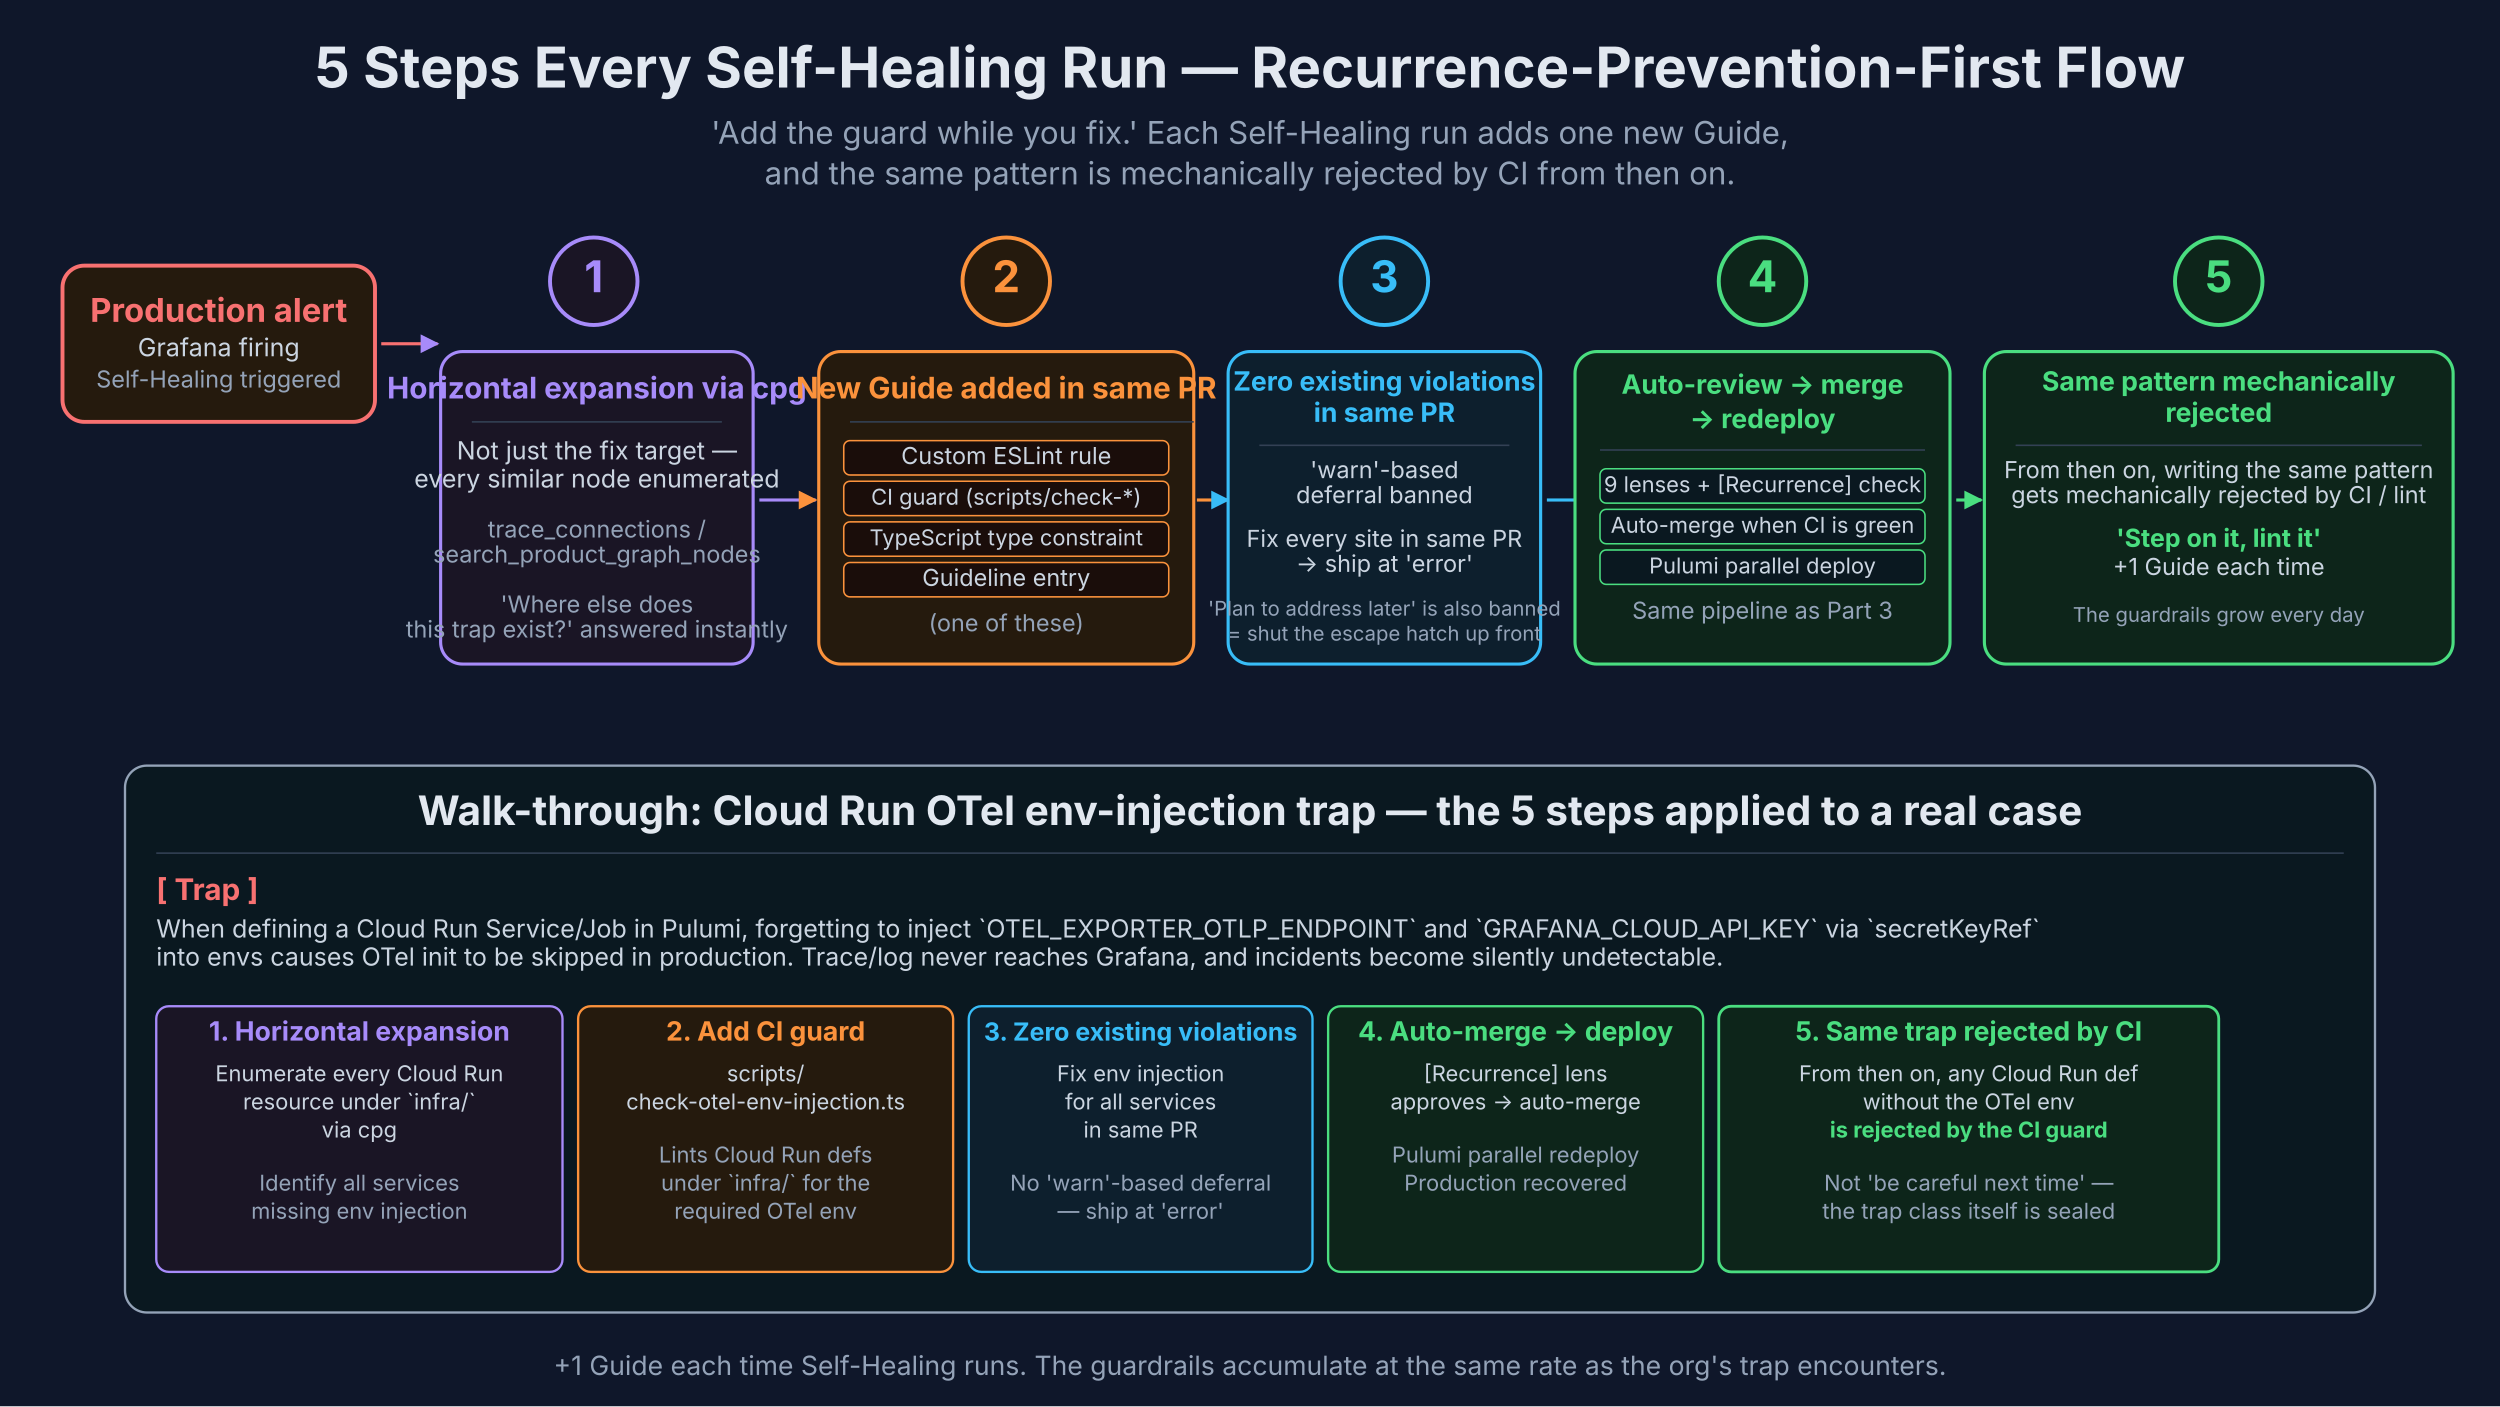
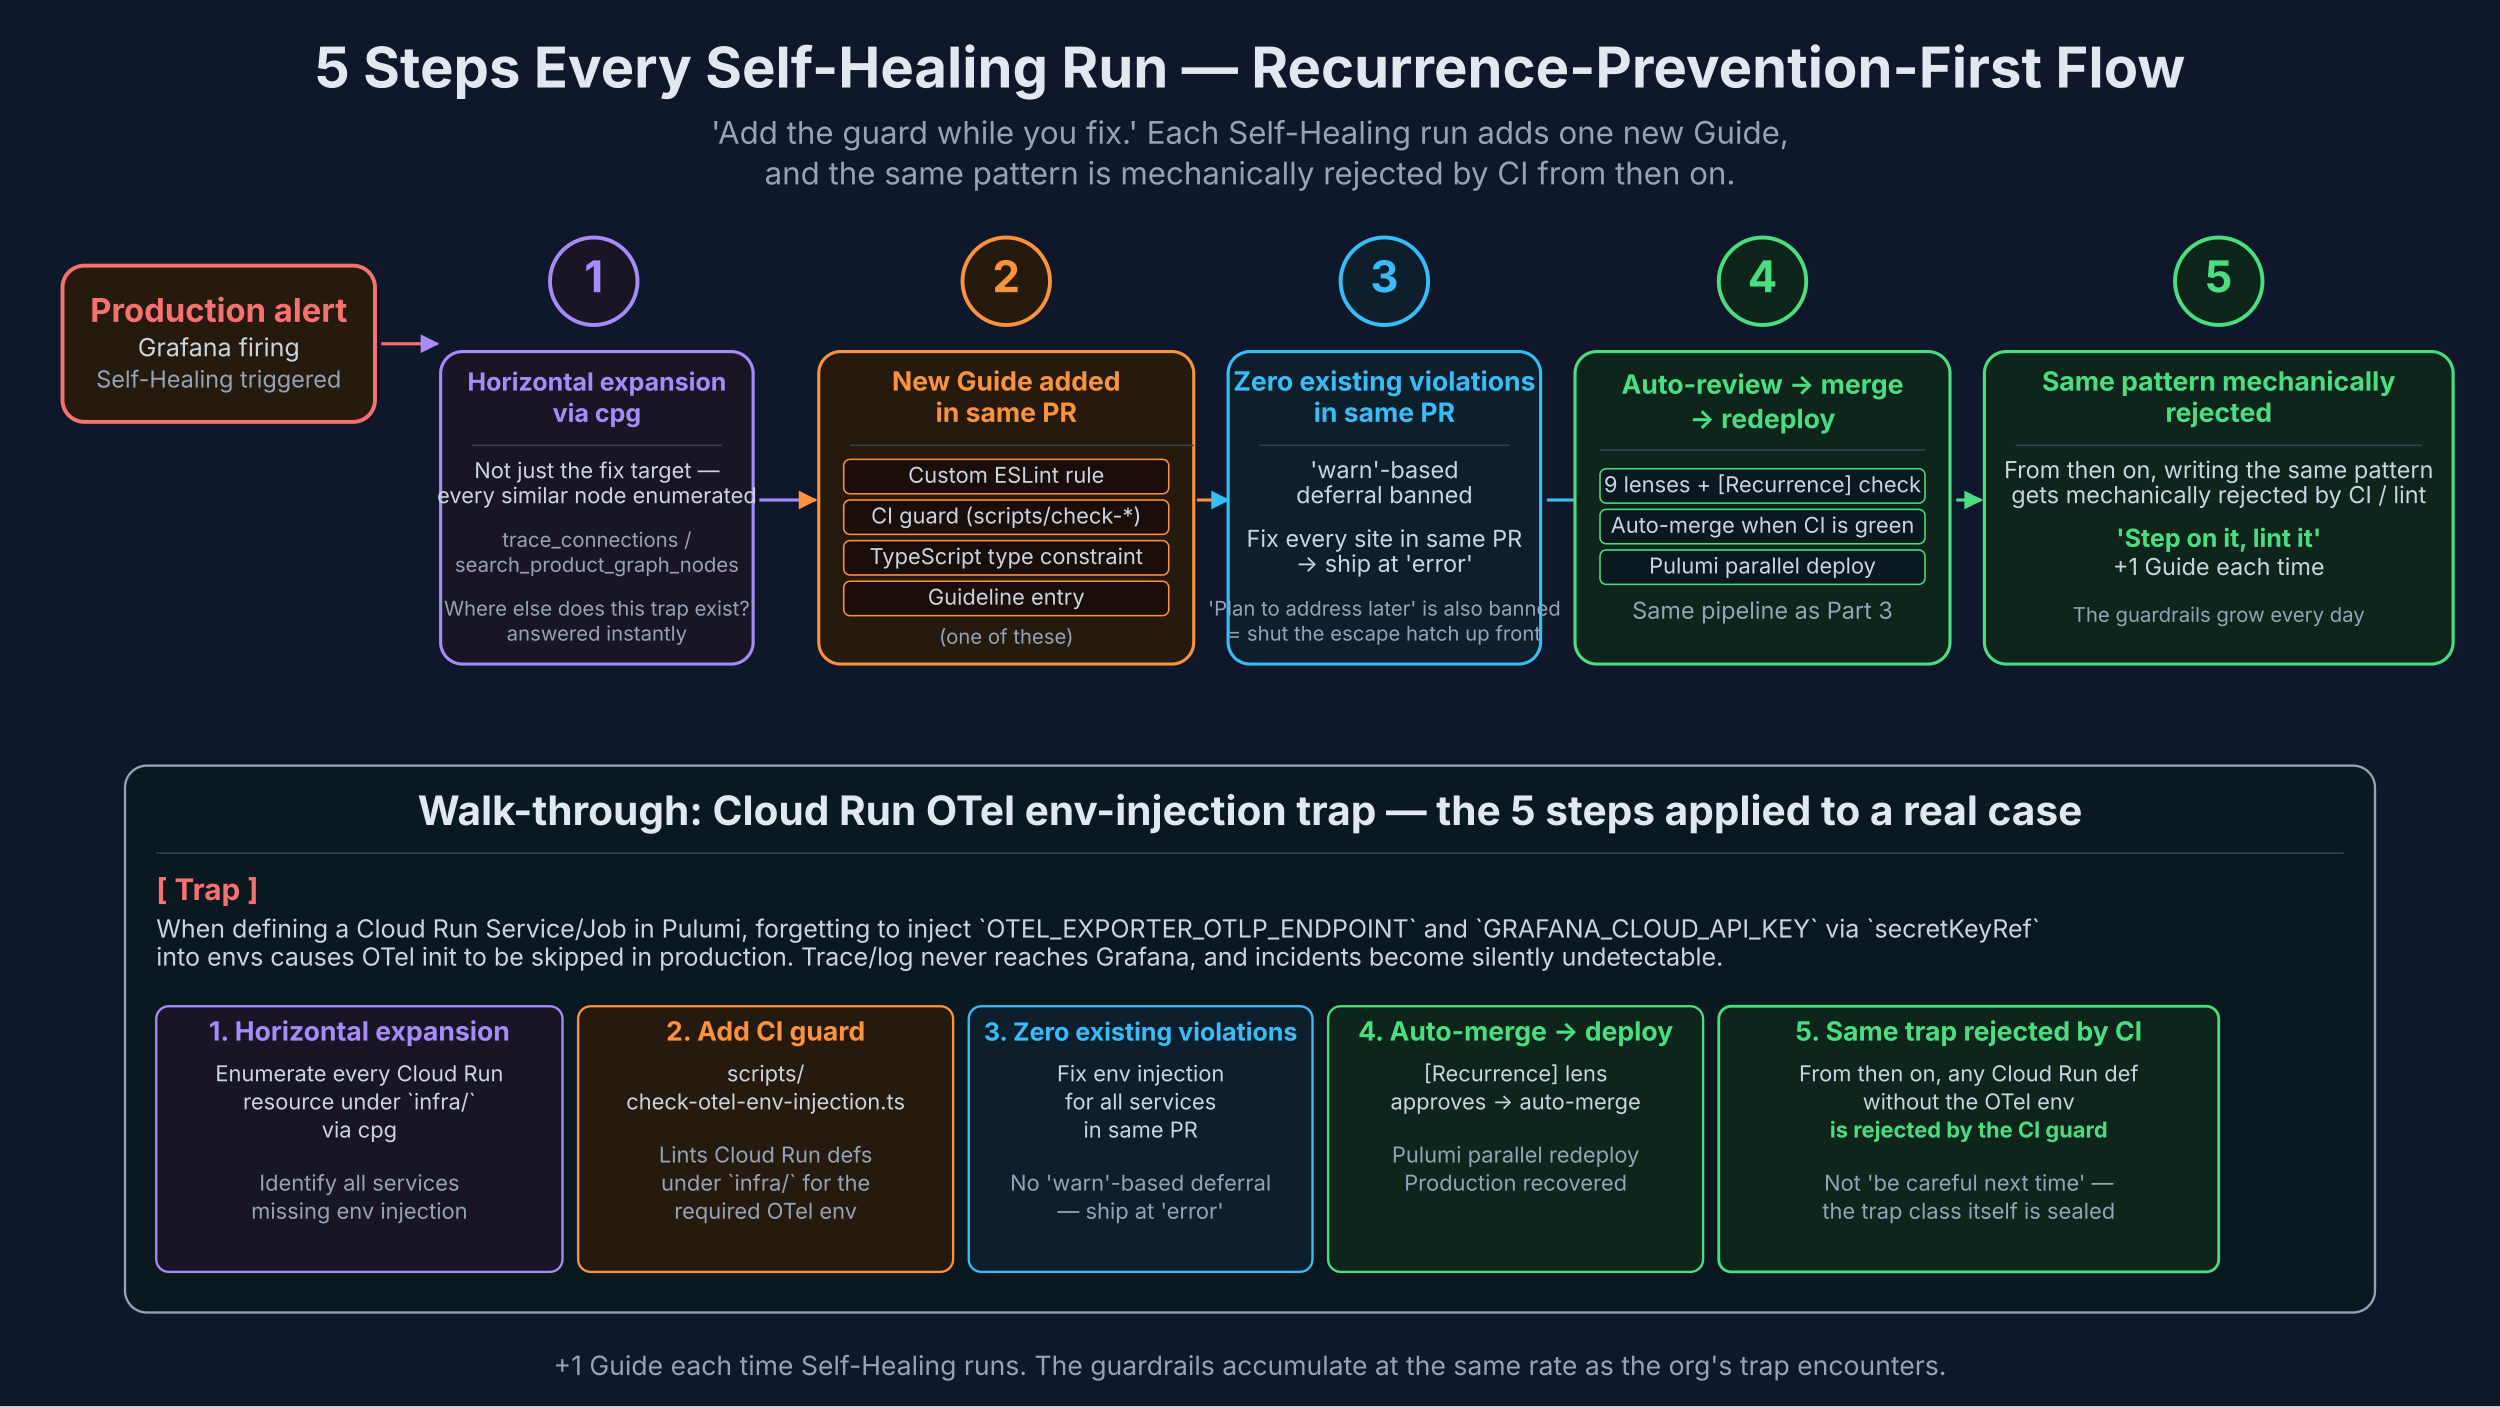
<svg xmlns="http://www.w3.org/2000/svg" width="1600" height="900" viewBox="0 0 1600 900">
  <rect width="1600" height="900" fill="#0f172a" />
  <defs>
    <marker id="a-94a3b8" viewBox="0 0 10 10" refX="9" refY="5" markerWidth="6" markerHeight="6" orient="auto-start-reverse">
      <path d="M 0 0 L 10 5 L 0 10 z" fill="#94a3b8" />
    </marker>
    <marker id="a-4ade80" viewBox="0 0 10 10" refX="9" refY="5" markerWidth="6" markerHeight="6" orient="auto-start-reverse">
      <path d="M 0 0 L 10 5 L 0 10 z" fill="#4ade80" />
    </marker>
    <marker id="a-38bdf8" viewBox="0 0 10 10" refX="9" refY="5" markerWidth="6" markerHeight="6" orient="auto-start-reverse">
      <path d="M 0 0 L 10 5 L 0 10 z" fill="#38bdf8" />
    </marker>
    <marker id="a-fb923c" viewBox="0 0 10 10" refX="9" refY="5" markerWidth="6" markerHeight="6" orient="auto-start-reverse">
      <path d="M 0 0 L 10 5 L 0 10 z" fill="#fb923c" />
    </marker>
    <marker id="a-a78bfa" viewBox="0 0 10 10" refX="9" refY="5" markerWidth="6" markerHeight="6" orient="auto-start-reverse">
      <path d="M 0 0 L 10 5 L 0 10 z" fill="#a78bfa" />
    </marker>
  </defs>
  <text x="800" y="56" font-size="36" fill="#e2e8f0" text-anchor="middle" font-weight="bold" font-family="Inter, Noto Sans, system-ui, sans-serif">5 Steps Every Self-Healing Run — Recurrence-Prevention-First Flow</text>
  <text x="800" y="92" font-size="20" fill="#94a3b8" text-anchor="middle" font-family="Inter, Noto Sans, system-ui, sans-serif">'Add the guard while you fix.' Each Self-Healing run adds one new Guide,</text>
  <text x="800" y="118" font-size="20" fill="#94a3b8" text-anchor="middle" font-family="Inter, Noto Sans, system-ui, sans-serif">and the same pattern is mechanically rejected by CI from then on.</text>
  <g font-family="Inter, Noto Sans, system-ui, sans-serif">
    <rect x="40" y="170" width="200" height="100" rx="14" fill="#251a0d" stroke="#f87171" stroke-width="2.5" />
    <text x="140" y="206" font-size="21" fill="#f87171" text-anchor="middle" font-weight="bold">Production alert</text>
    <text x="140" y="228" font-size="16" fill="#cbd5e1" text-anchor="middle">Grafana firing</text>
    <text x="140" y="248" font-size="15" fill="#94a3b8" text-anchor="middle">Self-Healing triggered</text>
  </g>
  <line x1="244" y1="220" x2="280" y2="220" stroke="#f87171" stroke-width="2" marker-end="url(#a-a78bfa)" />
  <g font-family="Inter, Noto Sans, system-ui, sans-serif">
    <circle cx="380" cy="180" r="28" fill="#1a1525" stroke="#a78bfa" stroke-width="2.5" />
    <text x="380" y="187" font-size="28" fill="#a78bfa" text-anchor="middle" font-weight="bold">1</text>
    <rect x="282" y="225" width="200" height="200" rx="14" fill="#1a1525" stroke="#a78bfa" stroke-width="2" />
-     <text x="382" y="255" font-size="19" fill="#a78bfa" text-anchor="middle" font-weight="bold">Horizontal expansion via cpg</text>
-     <line x1="302" y1="270" x2="462" y2="270" stroke="#334155" stroke-width="1" />
-     <text x="382" y="294" font-size="16" fill="#cbd5e1" text-anchor="middle">Not just the fix target —</text>
-     <text x="382" y="312" font-size="16" fill="#cbd5e1" text-anchor="middle">every similar node enumerated</text>
-     <text x="382" y="344" font-size="15" fill="#94a3b8" text-anchor="middle">trace_connections /</text>
-     <text x="382" y="360" font-size="15" fill="#94a3b8" text-anchor="middle">search_product_graph_nodes</text>
-     <text x="382" y="392" font-size="15" fill="#94a3b8" text-anchor="middle">'Where else does</text>
-     <text x="382" y="408" font-size="15" fill="#94a3b8" text-anchor="middle">this trap exist?' answered instantly</text>
+     <text x="382" y="250" font-size="16" fill="#a78bfa" text-anchor="middle" font-weight="bold">Horizontal expansion</text>
+     <text x="382" y="270" font-size="16" fill="#a78bfa" text-anchor="middle" font-weight="bold">via cpg</text>
+     <line x1="302" y1="285" x2="462" y2="285" stroke="#334155" stroke-width="1" />
+     <text x="382" y="306" font-size="14" fill="#cbd5e1" text-anchor="middle">Not just the fix target —</text>
+     <text x="382" y="322" font-size="14" fill="#cbd5e1" text-anchor="middle">every similar node enumerated</text>
+     <text x="382" y="350" font-size="13" fill="#94a3b8" text-anchor="middle">trace_connections /</text>
+     <text x="382" y="366" font-size="13" fill="#94a3b8" text-anchor="middle">search_product_graph_nodes</text>
+     <text x="382" y="394" font-size="13" fill="#94a3b8" text-anchor="middle">'Where else does this trap exist?'</text>
+     <text x="382" y="410" font-size="13" fill="#94a3b8" text-anchor="middle">answered instantly</text>
  </g>
  <line x1="486" y1="320" x2="522" y2="320" stroke="#a78bfa" stroke-width="2" marker-end="url(#a-fb923c)" />
  <g font-family="Inter, Noto Sans, system-ui, sans-serif">
    <circle cx="644" cy="180" r="28" fill="#251a0d" stroke="#fb923c" stroke-width="2.5" />
    <text x="644" y="187" font-size="28" fill="#fb923c" text-anchor="middle" font-weight="bold">2</text>
    <rect x="524" y="225" width="240" height="200" rx="14" fill="#251a0d" stroke="#fb923c" stroke-width="2" />
-     <text x="644" y="255" font-size="19" fill="#fb923c" text-anchor="middle" font-weight="bold">New Guide added in same PR</text>
-     <line x1="544" y1="270" x2="764" y2="270" stroke="#334155" stroke-width="1" />
-     <rect x="540" y="282" width="208" height="22" rx="4" fill="#1a0d0a" stroke="#fb923c" stroke-width="1" />
-     <text x="644" y="297" font-size="15" fill="#cbd5e1" text-anchor="middle">Custom ESLint rule</text>
-     <rect x="540" y="308" width="208" height="22" rx="4" fill="#1a0d0a" stroke="#fb923c" stroke-width="1" />
-     <text x="644" y="323" font-size="14" fill="#cbd5e1" text-anchor="middle">CI guard (scripts/check-*)</text>
-     <rect x="540" y="334" width="208" height="22" rx="4" fill="#1a0d0a" stroke="#fb923c" stroke-width="1" />
-     <text x="644" y="349" font-size="14" fill="#cbd5e1" text-anchor="middle">TypeScript type constraint</text>
-     <rect x="540" y="360" width="208" height="22" rx="4" fill="#1a0d0a" stroke="#fb923c" stroke-width="1" />
-     <text x="644" y="375" font-size="15" fill="#cbd5e1" text-anchor="middle">Guideline entry</text>
-     <text x="644" y="404" font-size="15" fill="#94a3b8" text-anchor="middle">(one of these)</text>
+     <text x="644" y="250" font-size="17" fill="#fb923c" text-anchor="middle" font-weight="bold">New Guide added</text>
+     <text x="644" y="270" font-size="17" fill="#fb923c" text-anchor="middle" font-weight="bold">in same PR</text>
+     <line x1="544" y1="285" x2="764" y2="285" stroke="#334155" stroke-width="1" />
+     <rect x="540" y="294" width="208" height="22" rx="4" fill="#1a0d0a" stroke="#fb923c" stroke-width="1" />
+     <text x="644" y="309" font-size="14" fill="#cbd5e1" text-anchor="middle">Custom ESLint rule</text>
+     <rect x="540" y="320" width="208" height="22" rx="4" fill="#1a0d0a" stroke="#fb923c" stroke-width="1" />
+     <text x="644" y="335" font-size="14" fill="#cbd5e1" text-anchor="middle">CI guard (scripts/check-*)</text>
+     <rect x="540" y="346" width="208" height="22" rx="4" fill="#1a0d0a" stroke="#fb923c" stroke-width="1" />
+     <text x="644" y="361" font-size="14" fill="#cbd5e1" text-anchor="middle">TypeScript type constraint</text>
+     <rect x="540" y="372" width="208" height="22" rx="4" fill="#1a0d0a" stroke="#fb923c" stroke-width="1" />
+     <text x="644" y="387" font-size="14" fill="#cbd5e1" text-anchor="middle">Guideline entry</text>
+     <text x="644" y="412" font-size="13" fill="#94a3b8" text-anchor="middle">(one of these)</text>
  </g>
  <line x1="766" y1="320" x2="786" y2="320" stroke="#fb923c" stroke-width="2" marker-end="url(#a-38bdf8)" />
  <g font-family="Inter, Noto Sans, system-ui, sans-serif">
    <circle cx="886" cy="180" r="28" fill="#0d1f2d" stroke="#38bdf8" stroke-width="2.5" />
    <text x="886" y="187" font-size="28" fill="#38bdf8" text-anchor="middle" font-weight="bold">3</text>
    <rect x="786" y="225" width="200" height="200" rx="14" fill="#0d1f2d" stroke="#38bdf8" stroke-width="2" />
    <text x="886" y="250" font-size="17" fill="#38bdf8" text-anchor="middle" font-weight="bold">Zero existing violations</text>
    <text x="886" y="270" font-size="17" fill="#38bdf8" text-anchor="middle" font-weight="bold">in same PR</text>
    <line x1="806" y1="285" x2="966" y2="285" stroke="#334155" stroke-width="1" />
    <text x="886" y="306" font-size="15" fill="#cbd5e1" text-anchor="middle">'warn'-based</text>
    <text x="886" y="322" font-size="15" fill="#cbd5e1" text-anchor="middle">deferral banned</text>
    <text x="886" y="350" font-size="15" fill="#cbd5e1" text-anchor="middle">Fix every site in same PR</text>
    <text x="886" y="366" font-size="15" fill="#cbd5e1" text-anchor="middle">→ ship at 'error'</text>
    <text x="886" y="394" font-size="13" fill="#94a3b8" text-anchor="middle">'Plan to address later' is also banned</text>
    <text x="886" y="410" font-size="13" fill="#94a3b8" text-anchor="middle">= shut the escape hatch up front</text>
  </g>
  <line x1="990" y1="320" x2="1026" y2="320" stroke="#38bdf8" stroke-width="2" marker-end="url(#a-4ade80)" />
  <g font-family="Inter, Noto Sans, system-ui, sans-serif">
    <circle cx="1128" cy="180" r="28" fill="#0d251a" stroke="#4ade80" stroke-width="2.5" />
    <text x="1128" y="187" font-size="28" fill="#4ade80" text-anchor="middle" font-weight="bold">4</text>
    <rect x="1008" y="225" width="240" height="200" rx="14" fill="#0d251a" stroke="#4ade80" stroke-width="2" />
    <text x="1128" y="252" font-size="17" fill="#4ade80" text-anchor="middle" font-weight="bold">Auto-review → merge</text>
    <text x="1128" y="274" font-size="17" fill="#4ade80" text-anchor="middle" font-weight="bold">→ redeploy</text>
    <line x1="1024" y1="288" x2="1232" y2="288" stroke="#334155" stroke-width="1" />
    <rect x="1024" y="300" width="208" height="22" rx="4" fill="#0a1820" stroke="#4ade80" stroke-width="1" />
    <text x="1128" y="315" font-size="14" fill="#cbd5e1" text-anchor="middle">9 lenses + [Recurrence] check</text>
    <rect x="1024" y="326" width="208" height="22" rx="4" fill="#0a1820" stroke="#4ade80" stroke-width="1" />
    <text x="1128" y="341" font-size="14" fill="#cbd5e1" text-anchor="middle">Auto-merge when CI is green</text>
    <rect x="1024" y="352" width="208" height="22" rx="4" fill="#0a1820" stroke="#4ade80" stroke-width="1" />
    <text x="1128" y="367" font-size="14" fill="#cbd5e1" text-anchor="middle">Pulumi parallel deploy</text>
    <text x="1128" y="396" font-size="15" fill="#94a3b8" text-anchor="middle">Same pipeline as Part 3</text>
  </g>
  <line x1="1252" y1="320" x2="1268" y2="320" stroke="#4ade80" stroke-width="2" marker-end="url(#a-4ade80)" />
  <g font-family="Inter, Noto Sans, system-ui, sans-serif">
    <circle cx="1420" cy="180" r="28" fill="#0d251a" stroke="#4ade80" stroke-width="2.5" />
    <text x="1420" y="187" font-size="28" fill="#4ade80" text-anchor="middle" font-weight="bold">5</text>
    <rect x="1270" y="225" width="300" height="200" rx="14" fill="#0d251a" stroke="#4ade80" stroke-width="2" />
    <text x="1420" y="250" font-size="17" fill="#4ade80" text-anchor="middle" font-weight="bold">Same pattern mechanically</text>
    <text x="1420" y="270" font-size="17" fill="#4ade80" text-anchor="middle" font-weight="bold">rejected</text>
    <line x1="1290" y1="285" x2="1550" y2="285" stroke="#334155" stroke-width="1" />
    <text x="1420" y="306" font-size="15" fill="#cbd5e1" text-anchor="middle">From then on, writing the same pattern</text>
    <text x="1420" y="322" font-size="15" fill="#cbd5e1" text-anchor="middle">gets mechanically rejected by CI / lint</text>
    <text x="1420" y="350" font-size="16" fill="#cbd5e1" text-anchor="middle">
      <tspan font-weight="bold" fill="#4ade80">'Step on it, lint it'</tspan>
    </text>
    <text x="1420" y="368" font-size="15" fill="#cbd5e1" text-anchor="middle">+1 Guide each time</text>
    <text x="1420" y="398" font-size="13" fill="#94a3b8" text-anchor="middle">The guardrails grow every day</text>
  </g>
  <g font-family="Inter, Noto Sans, system-ui, sans-serif">
    <rect x="80" y="490" width="1440" height="350" rx="14" fill="#0a1820" stroke="#94a3b8" stroke-width="1.5" />
    <text x="800" y="528" font-size="26" fill="#e2e8f0" text-anchor="middle" font-weight="bold">Walk-through: Cloud Run OTel env-injection trap — the 5 steps applied to a real case</text>
    <line x1="100" y1="546" x2="1500" y2="546" stroke="#334155" stroke-width="1" />
    <text x="100" y="576" font-size="19" fill="#f87171" font-weight="bold">[ Trap ]</text>
    <text x="100" y="600" font-size="16" fill="#cbd5e1">When defining a Cloud Run Service/Job in Pulumi, forgetting to inject `OTEL_EXPORTER_OTLP_ENDPOINT` and `GRAFANA_CLOUD_API_KEY` via `secretKeyRef`</text>
    <text x="100" y="618" font-size="16" fill="#cbd5e1">into envs causes OTel init to be skipped in production. Trace/log never reaches Grafana, and incidents become silently undetectable.</text>
    <g transform="translate(0, 644)">
      <rect x="100" y="0" width="260" height="170" rx="8" fill="#1a1525" stroke="#a78bfa" stroke-width="1.5" />
      <text x="230" y="22" font-size="17" fill="#a78bfa" text-anchor="middle" font-weight="bold">1. Horizontal expansion</text>
      <text x="230" y="48" font-size="14" fill="#cbd5e1" text-anchor="middle">Enumerate every Cloud Run</text>
      <text x="230" y="66" font-size="14" fill="#cbd5e1" text-anchor="middle">resource under `infra/`</text>
      <text x="230" y="84" font-size="14" fill="#cbd5e1" text-anchor="middle">via cpg</text>
      <text x="230" y="118" font-size="14" fill="#94a3b8" text-anchor="middle">Identify all services</text>
      <text x="230" y="136" font-size="14" fill="#94a3b8" text-anchor="middle">missing env injection</text>
      <rect x="370" y="0" width="240" height="170" rx="8" fill="#251a0d" stroke="#fb923c" stroke-width="1.5" />
      <text x="490" y="22" font-size="17" fill="#fb923c" text-anchor="middle" font-weight="bold">2. Add CI guard</text>
      <text x="490" y="48" font-size="14" fill="#cbd5e1" text-anchor="middle">scripts/</text>
      <text x="490" y="66" font-size="14" fill="#cbd5e1" text-anchor="middle">check-otel-env-injection.ts</text>
      <text x="490" y="100" font-size="14" fill="#94a3b8" text-anchor="middle">Lints Cloud Run defs</text>
      <text x="490" y="118" font-size="14" fill="#94a3b8" text-anchor="middle">under `infra/` for the</text>
      <text x="490" y="136" font-size="14" fill="#94a3b8" text-anchor="middle">required OTel env</text>
      <rect x="620" y="0" width="220" height="170" rx="8" fill="#0d1f2d" stroke="#38bdf8" stroke-width="1.5" />
      <text x="730" y="22" font-size="16" fill="#38bdf8" text-anchor="middle" font-weight="bold">3. Zero existing violations</text>
      <text x="730" y="48" font-size="14" fill="#cbd5e1" text-anchor="middle">Fix env injection</text>
      <text x="730" y="66" font-size="14" fill="#cbd5e1" text-anchor="middle">for all services</text>
      <text x="730" y="84" font-size="14" fill="#cbd5e1" text-anchor="middle">in same PR</text>
      <text x="730" y="118" font-size="14" fill="#94a3b8" text-anchor="middle">No 'warn'-based deferral</text>
      <text x="730" y="136" font-size="14" fill="#94a3b8" text-anchor="middle">— ship at 'error'</text>
      <rect x="850" y="0" width="240" height="170" rx="8" fill="#0d251a" stroke="#4ade80" stroke-width="1.5" />
      <text x="970" y="22" font-size="17" fill="#4ade80" text-anchor="middle" font-weight="bold">4. Auto-merge → deploy</text>
      <text x="970" y="48" font-size="14" fill="#cbd5e1" text-anchor="middle">[Recurrence] lens</text>
      <text x="970" y="66" font-size="14" fill="#cbd5e1" text-anchor="middle">approves → auto-merge</text>
      <text x="970" y="100" font-size="14" fill="#94a3b8" text-anchor="middle">Pulumi parallel redeploy</text>
      <text x="970" y="118" font-size="14" fill="#94a3b8" text-anchor="middle">Production recovered</text>
      <rect x="1100" y="0" width="320" height="170" rx="8" fill="#0d251a" stroke="#4ade80" stroke-width="1.8" />
      <text x="1260" y="22" font-size="17" fill="#4ade80" text-anchor="middle" font-weight="bold">5. Same trap rejected by CI</text>
      <text x="1260" y="48" font-size="14" fill="#cbd5e1" text-anchor="middle">From then on, any Cloud Run def</text>
      <text x="1260" y="66" font-size="14" fill="#cbd5e1" text-anchor="middle">without the OTel env</text>
      <text x="1260" y="84" font-size="14" fill="#cbd5e1" text-anchor="middle">
        <tspan font-weight="bold" fill="#4ade80">is rejected by the CI guard</tspan>
      </text>
      <text x="1260" y="118" font-size="14" fill="#94a3b8" text-anchor="middle">Not 'be careful next time' —</text>
      <text x="1260" y="136" font-size="14" fill="#94a3b8" text-anchor="middle">the trap class itself is sealed</text>
    </g>
  </g>
  <text x="800" y="880" font-size="17" fill="#94a3b8" text-anchor="middle" font-family="Inter, Noto Sans, system-ui, sans-serif">+1 Guide each time Self-Healing runs. The guardrails accumulate at the same rate as the org's trap encounters.</text>
</svg>
